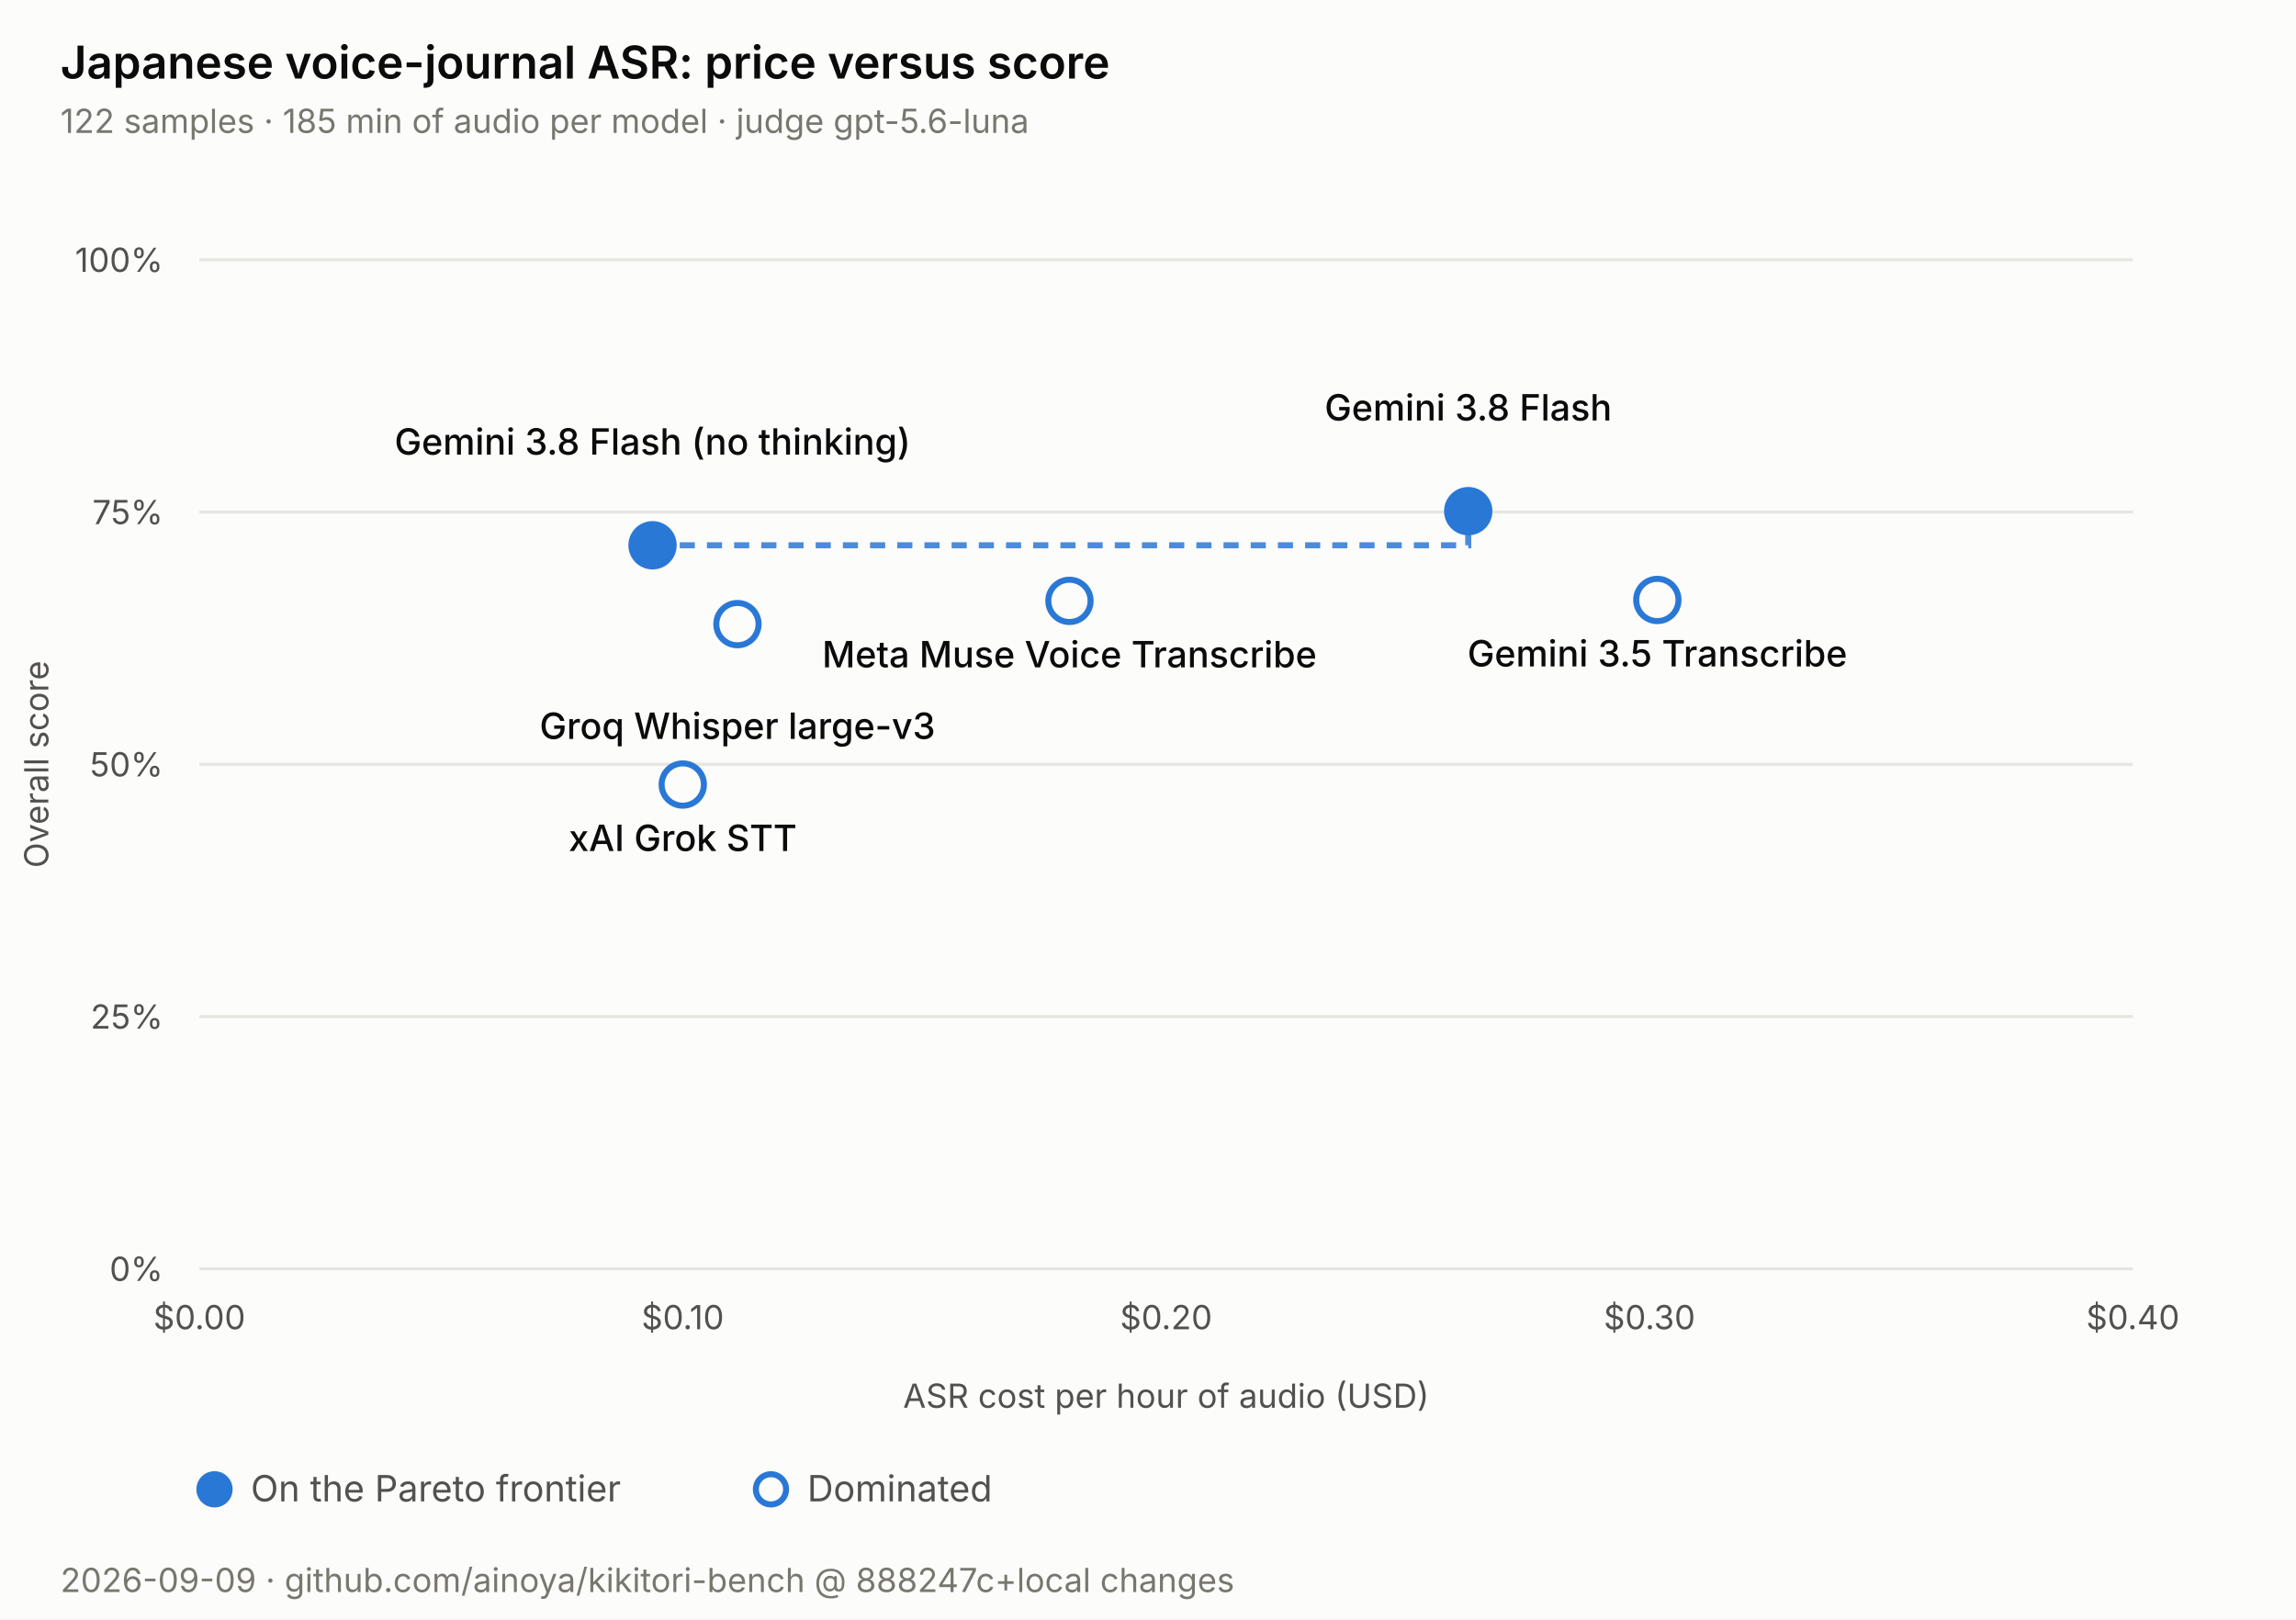
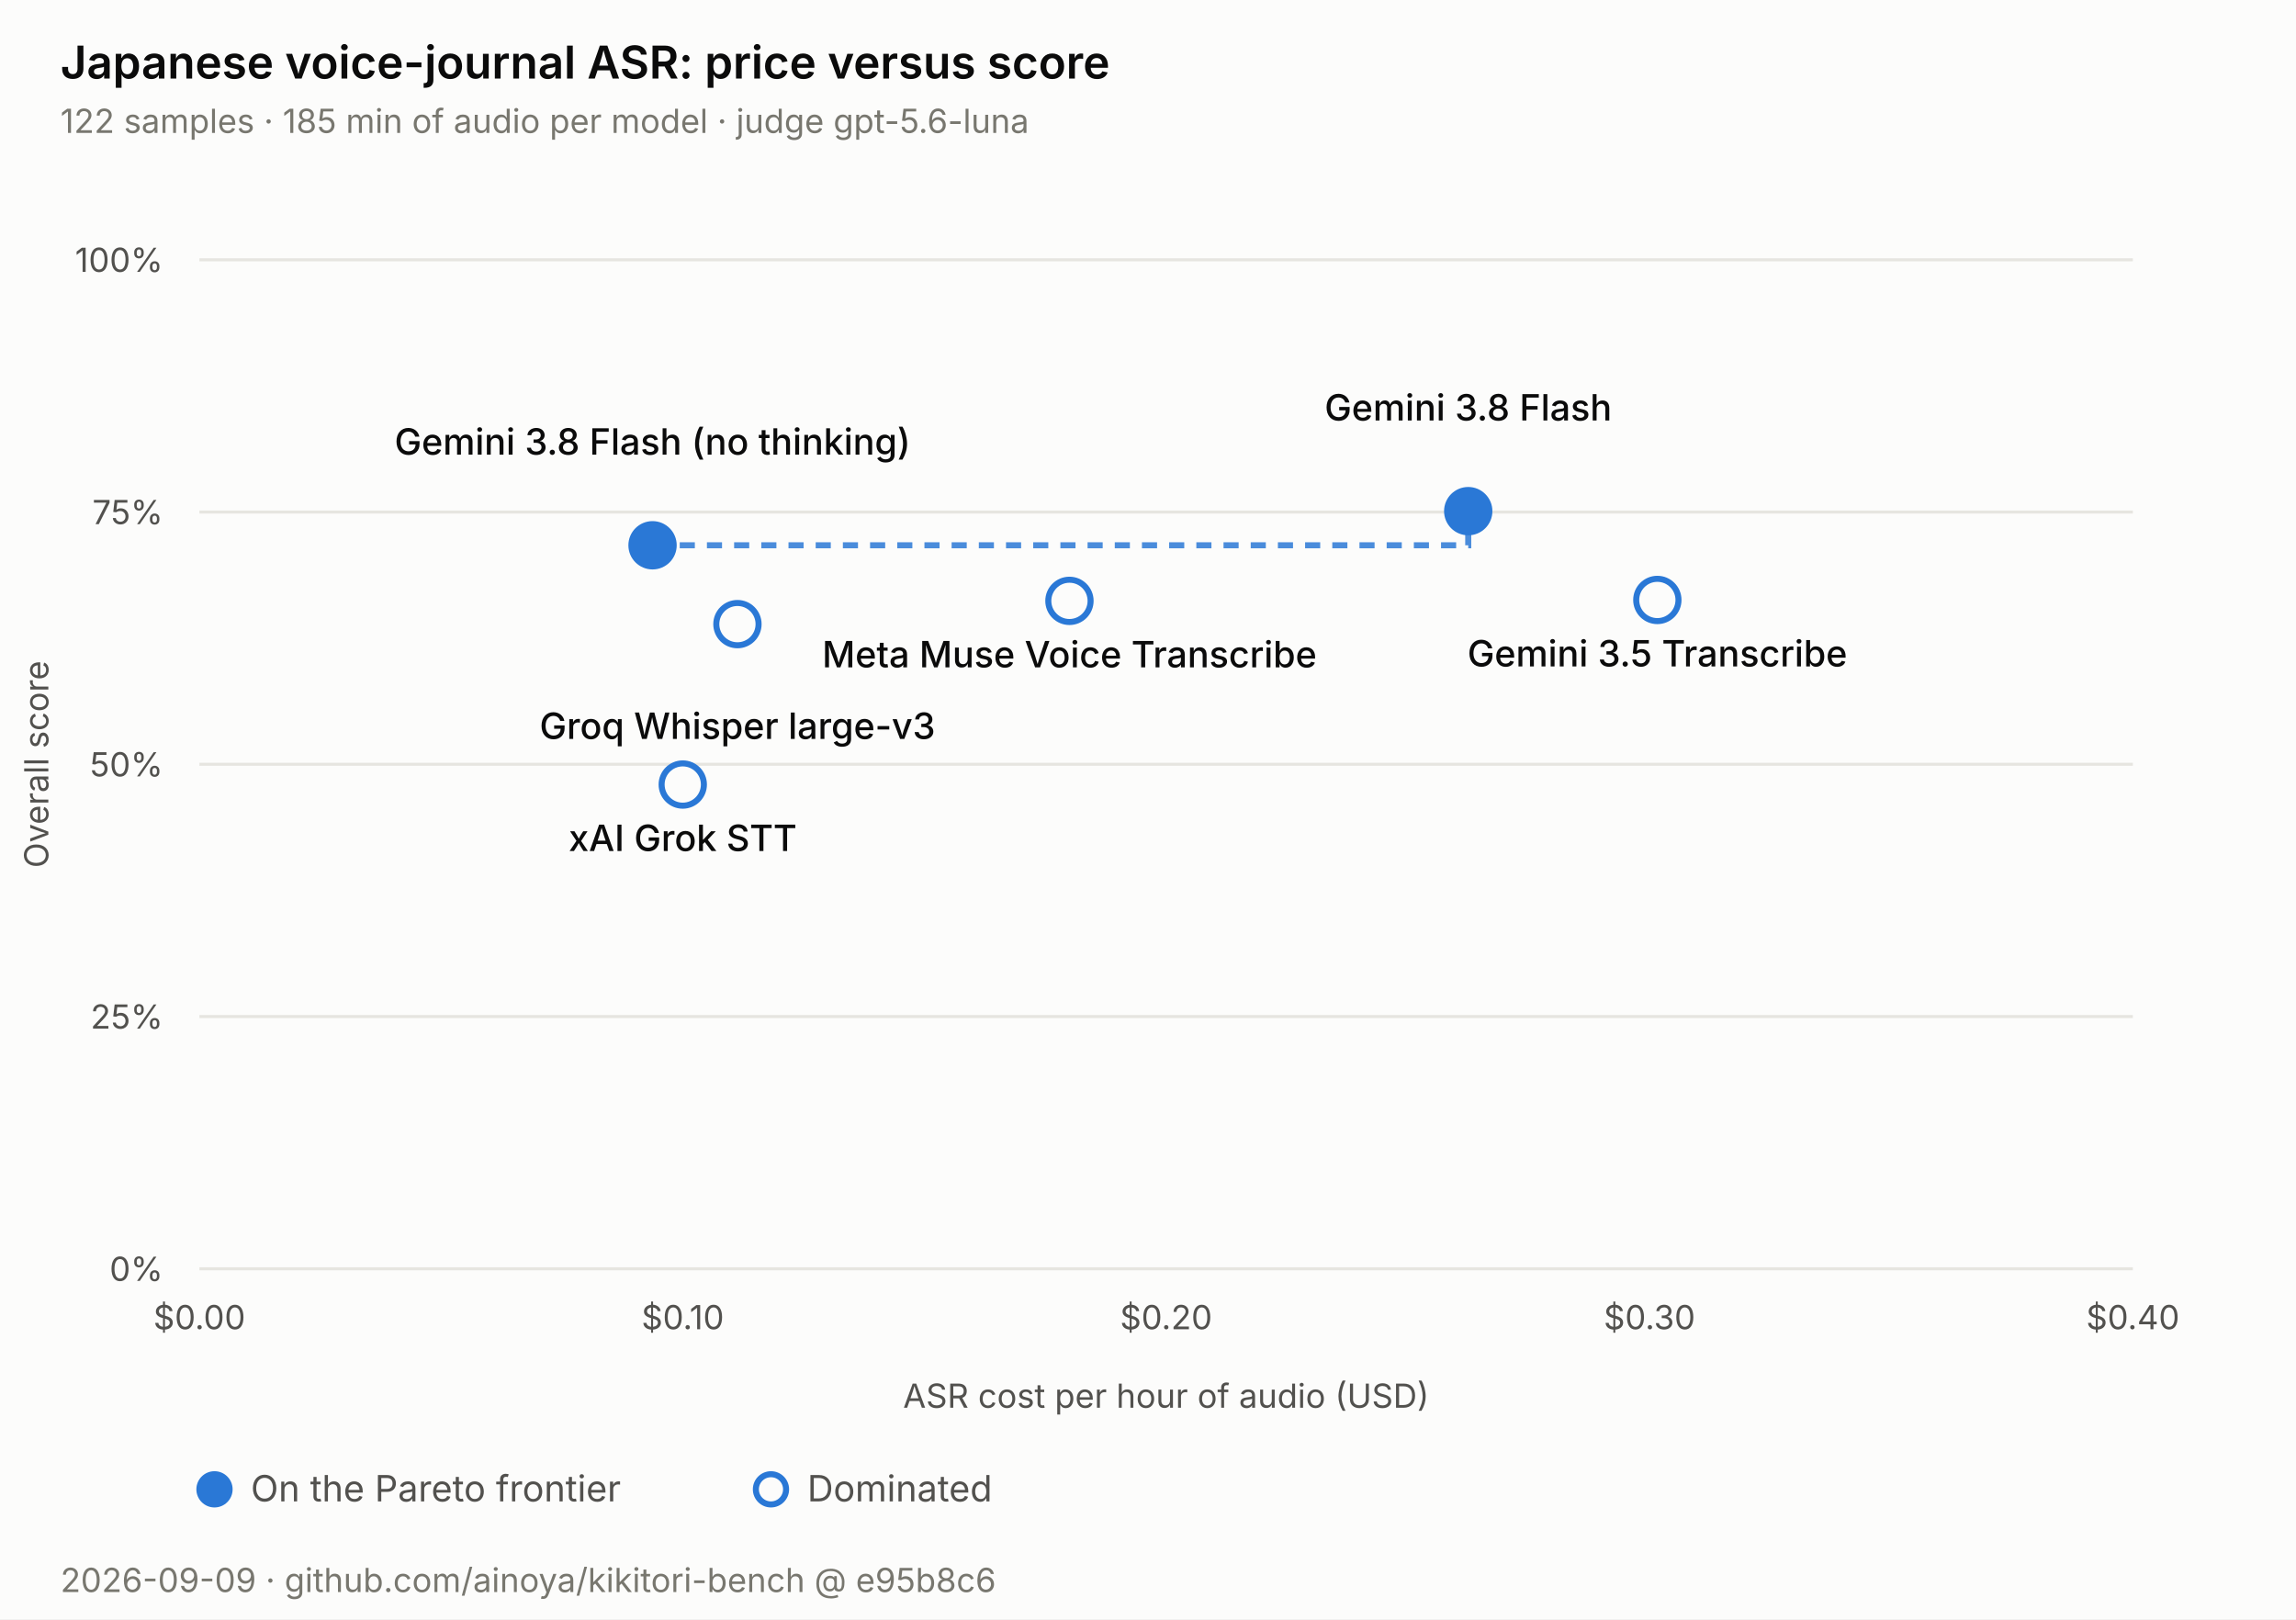
<svg xmlns="http://www.w3.org/2000/svg" viewBox="0 0 760 536" role="img" aria-label="Score against ASR cost per hour of audio (USD)" id="cost-chart">
  <style>
  .surface { fill: #fcfcfb; }
  .grid line { stroke: #e6e5e0; stroke-width: 1; }
  .axis text, .axis-title, .group-label { fill: #52514e; font-family: -apple-system, BlinkMacSystemFont, "Segoe UI", "Hiragino Sans", sans-serif; }
  .axis text { font-size: 11px; }
  .axis-title, .group-label { font-size: 12px; }
  .frontier { fill: none; stroke: #2a78d6; stroke-width: 2; stroke-dasharray: 5 4; opacity: .85; }
  .hit { fill: transparent; }
  .mark .dot { stroke: #2a78d6; stroke-width: 2; }
  .mark.on .dot { fill: #2a78d6; }
  .mark.off .dot { fill: #fcfcfb; }
  .point-label { fill: #0b0b0b; font-size: 12px; font-weight: 500; font-family: -apple-system, BlinkMacSystemFont, "Segoe UI", "Hiragino Sans", sans-serif; }
  .bar rect { fill: #2a78d6; }
  .bar.s2 rect { fill: #eb6834; }
  .bar.s3 rect { fill: #1baf7a; }
  .bar.s4 rect { fill: #eda100; }
  .chart-title { fill: #0b0b0b; font-size: 15px; font-weight: 600; font-family: -apple-system, BlinkMacSystemFont, "Segoe UI", "Hiragino Sans", sans-serif; }
  .chart-subtitle, .chart-footnote { fill: #78776f; font-size: 11px; font-family: -apple-system, BlinkMacSystemFont, "Segoe UI", "Hiragino Sans", sans-serif; }
  .legend-text { fill: #52514e; font-size: 12px; font-family: -apple-system, BlinkMacSystemFont, "Segoe UI", "Hiragino Sans", sans-serif; }
  @media (prefers-color-scheme: dark) {
    .surface { fill: #1a1a19; }
    .grid line { stroke: #333330; }
    .axis text, .axis-title, .group-label, .legend-text { fill: #c3c2b7; }
    .frontier, .mark .dot { stroke: #3987e5; }
    .mark.on .dot { fill: #3987e5; }
    .mark.off .dot { fill: #1a1a19; }
    .point-label, .chart-title { fill: #ffffff; }
    .chart-subtitle, .chart-footnote { fill: #96958c; }
    .bar rect { fill: #3987e5; }
    .bar.s2 rect { fill: #d95926; }
    .bar.s3 rect { fill: #199e70; }
    .bar.s4 rect { fill: #c98500; }
  }
</style>
  <rect class="surface" x="0" y="0" width="100%" height="100%" />
  <text class="chart-title" x="20" y="26">Japanese voice-journal ASR: price versus score</text>
  <text class="chart-subtitle" x="20" y="44">122 samples · 185 min of audio per model · judge gpt-5.6-luna</text>
  <g transform="translate(0 52)">
    <g class="grid">
      <line x1="66" y1="368.0" x2="706" y2="368.0" />
      <line x1="66" y1="284.5" x2="706" y2="284.5" />
      <line x1="66" y1="201.0" x2="706" y2="201.0" />
      <line x1="66" y1="117.5" x2="706" y2="117.5" />
      <line x1="66" y1="34.0" x2="706" y2="34.0" />
    </g>
    <g class="axis">
      <text x="66.0" y="388" text-anchor="middle">$0.00</text>
      <text x="226.0" y="388" text-anchor="middle">$0.10</text>
      <text x="386.0" y="388" text-anchor="middle">$0.20</text>
      <text x="546.0" y="388" text-anchor="middle">$0.30</text>
      <text x="706.0" y="388" text-anchor="middle">$0.40</text>
      <text x="54" y="372.0" text-anchor="end">0%</text>
      <text x="54" y="288.5" text-anchor="end">25%</text>
      <text x="54" y="205.0" text-anchor="end">50%</text>
      <text x="54" y="121.5" text-anchor="end">75%</text>
      <text x="54" y="38.0" text-anchor="end">100%</text>
      <text class="axis-title" x="386.0" y="414" text-anchor="middle">ASR cost per hour of audio (USD)</text>
      <text class="axis-title" transform="translate(16 201.0) rotate(-90)" text-anchor="middle">Overall score</text>
    </g>
    <path class="frontier" d="M216.0,128.5 L486.0,128.5 L486.0,117.2" />
    <g class="mark on" tabindex="0">
      <circle class="hit" cx="486.0" cy="117.2" r="18" />
      <circle class="dot" cx="486.0" cy="117.2" r="7" />
      <text class="point-label" x="486.0" y="87.2" text-anchor="middle">Gemini 3.8 Flash</text>
    </g>
    <g class="mark on" tabindex="0">
      <circle class="hit" cx="216.0" cy="128.5" r="18" />
      <circle class="dot" cx="216.0" cy="128.5" r="7" />
      <text class="point-label" x="216.0" y="98.5" text-anchor="middle">Gemini 3.8 Flash (no thinking)</text>
    </g>
    <g class="mark off" tabindex="0">
      <circle class="hit" cx="548.6" cy="146.6" r="18" />
      <circle class="dot" cx="548.6" cy="146.6" r="7" />
      <text class="point-label" x="548.6" y="168.6" text-anchor="middle">Gemini 3.5 Transcribe</text>
    </g>
    <g class="mark off" tabindex="0">
      <circle class="hit" cx="354.0" cy="146.9" r="18" />
      <circle class="dot" cx="354.0" cy="146.9" r="7" />
      <text class="point-label" x="354.0" y="168.9" text-anchor="middle">Meta Muse Voice Transcribe</text>
    </g>
    <g class="mark off" tabindex="0">
      <circle class="hit" cx="244.1" cy="154.6" r="18" />
      <circle class="dot" cx="244.1" cy="154.6" r="7" />
      <text class="point-label" x="244.1" y="192.6" text-anchor="middle">Groq Whisper large-v3</text>
    </g>
    <g class="mark off" tabindex="0">
      <circle class="hit" cx="226.0" cy="207.7" r="18" />
      <circle class="dot" cx="226.0" cy="207.7" r="7" />
      <text class="point-label" x="226.0" y="229.7" text-anchor="middle">xAI Grok STT</text>
    </g>
    <g class="mark on">
      <circle class="dot" cx="71" cy="441" r="5" />
    </g>
    <text class="legend-text" x="83" y="445">On the Pareto frontier</text>
    <g class="mark off">
      <circle class="dot" cx="255.2" cy="441" r="5" />
    </g>
    <text class="legend-text" x="267.2" y="445">Dominated</text>
  </g>
-   <text class="chart-footnote" x="20" y="527">2026-09-09 · github.com/ainoya/kikitori-bench @ 888247c+local changes</text>
+   <text class="chart-footnote" x="20" y="527">2026-09-09 · github.com/ainoya/kikitori-bench @ e95b8c6</text>
</svg>
